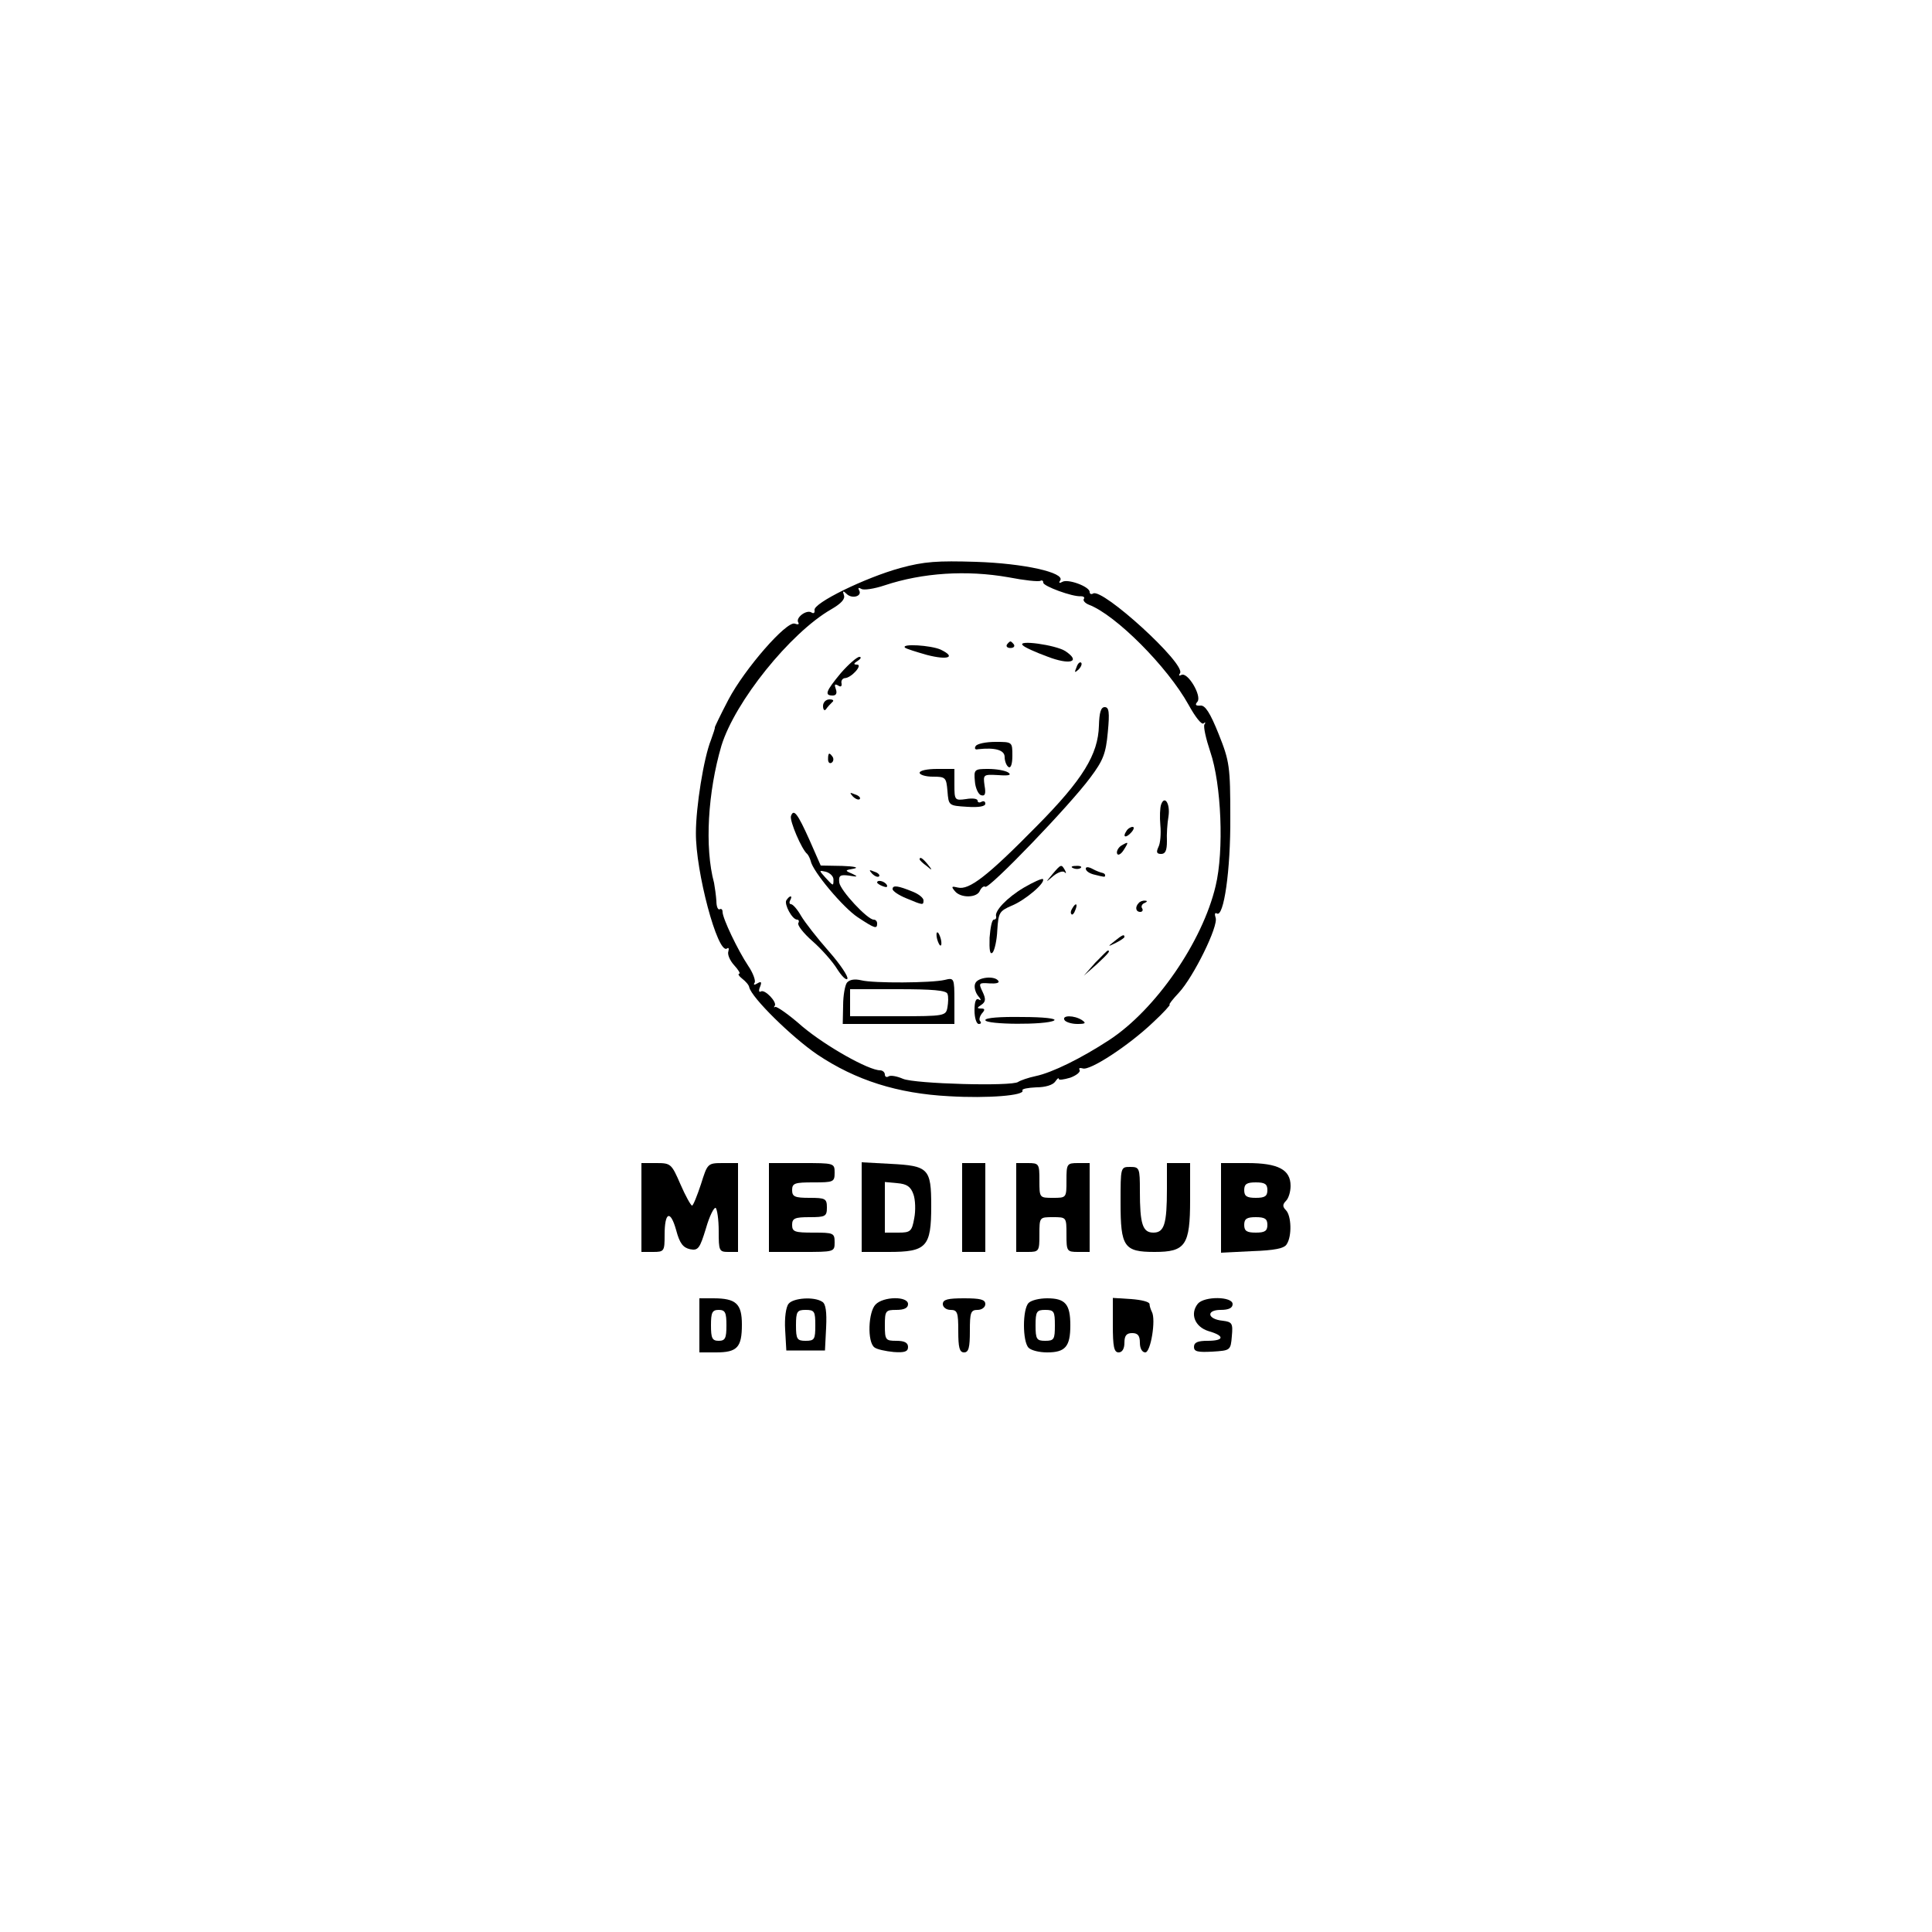
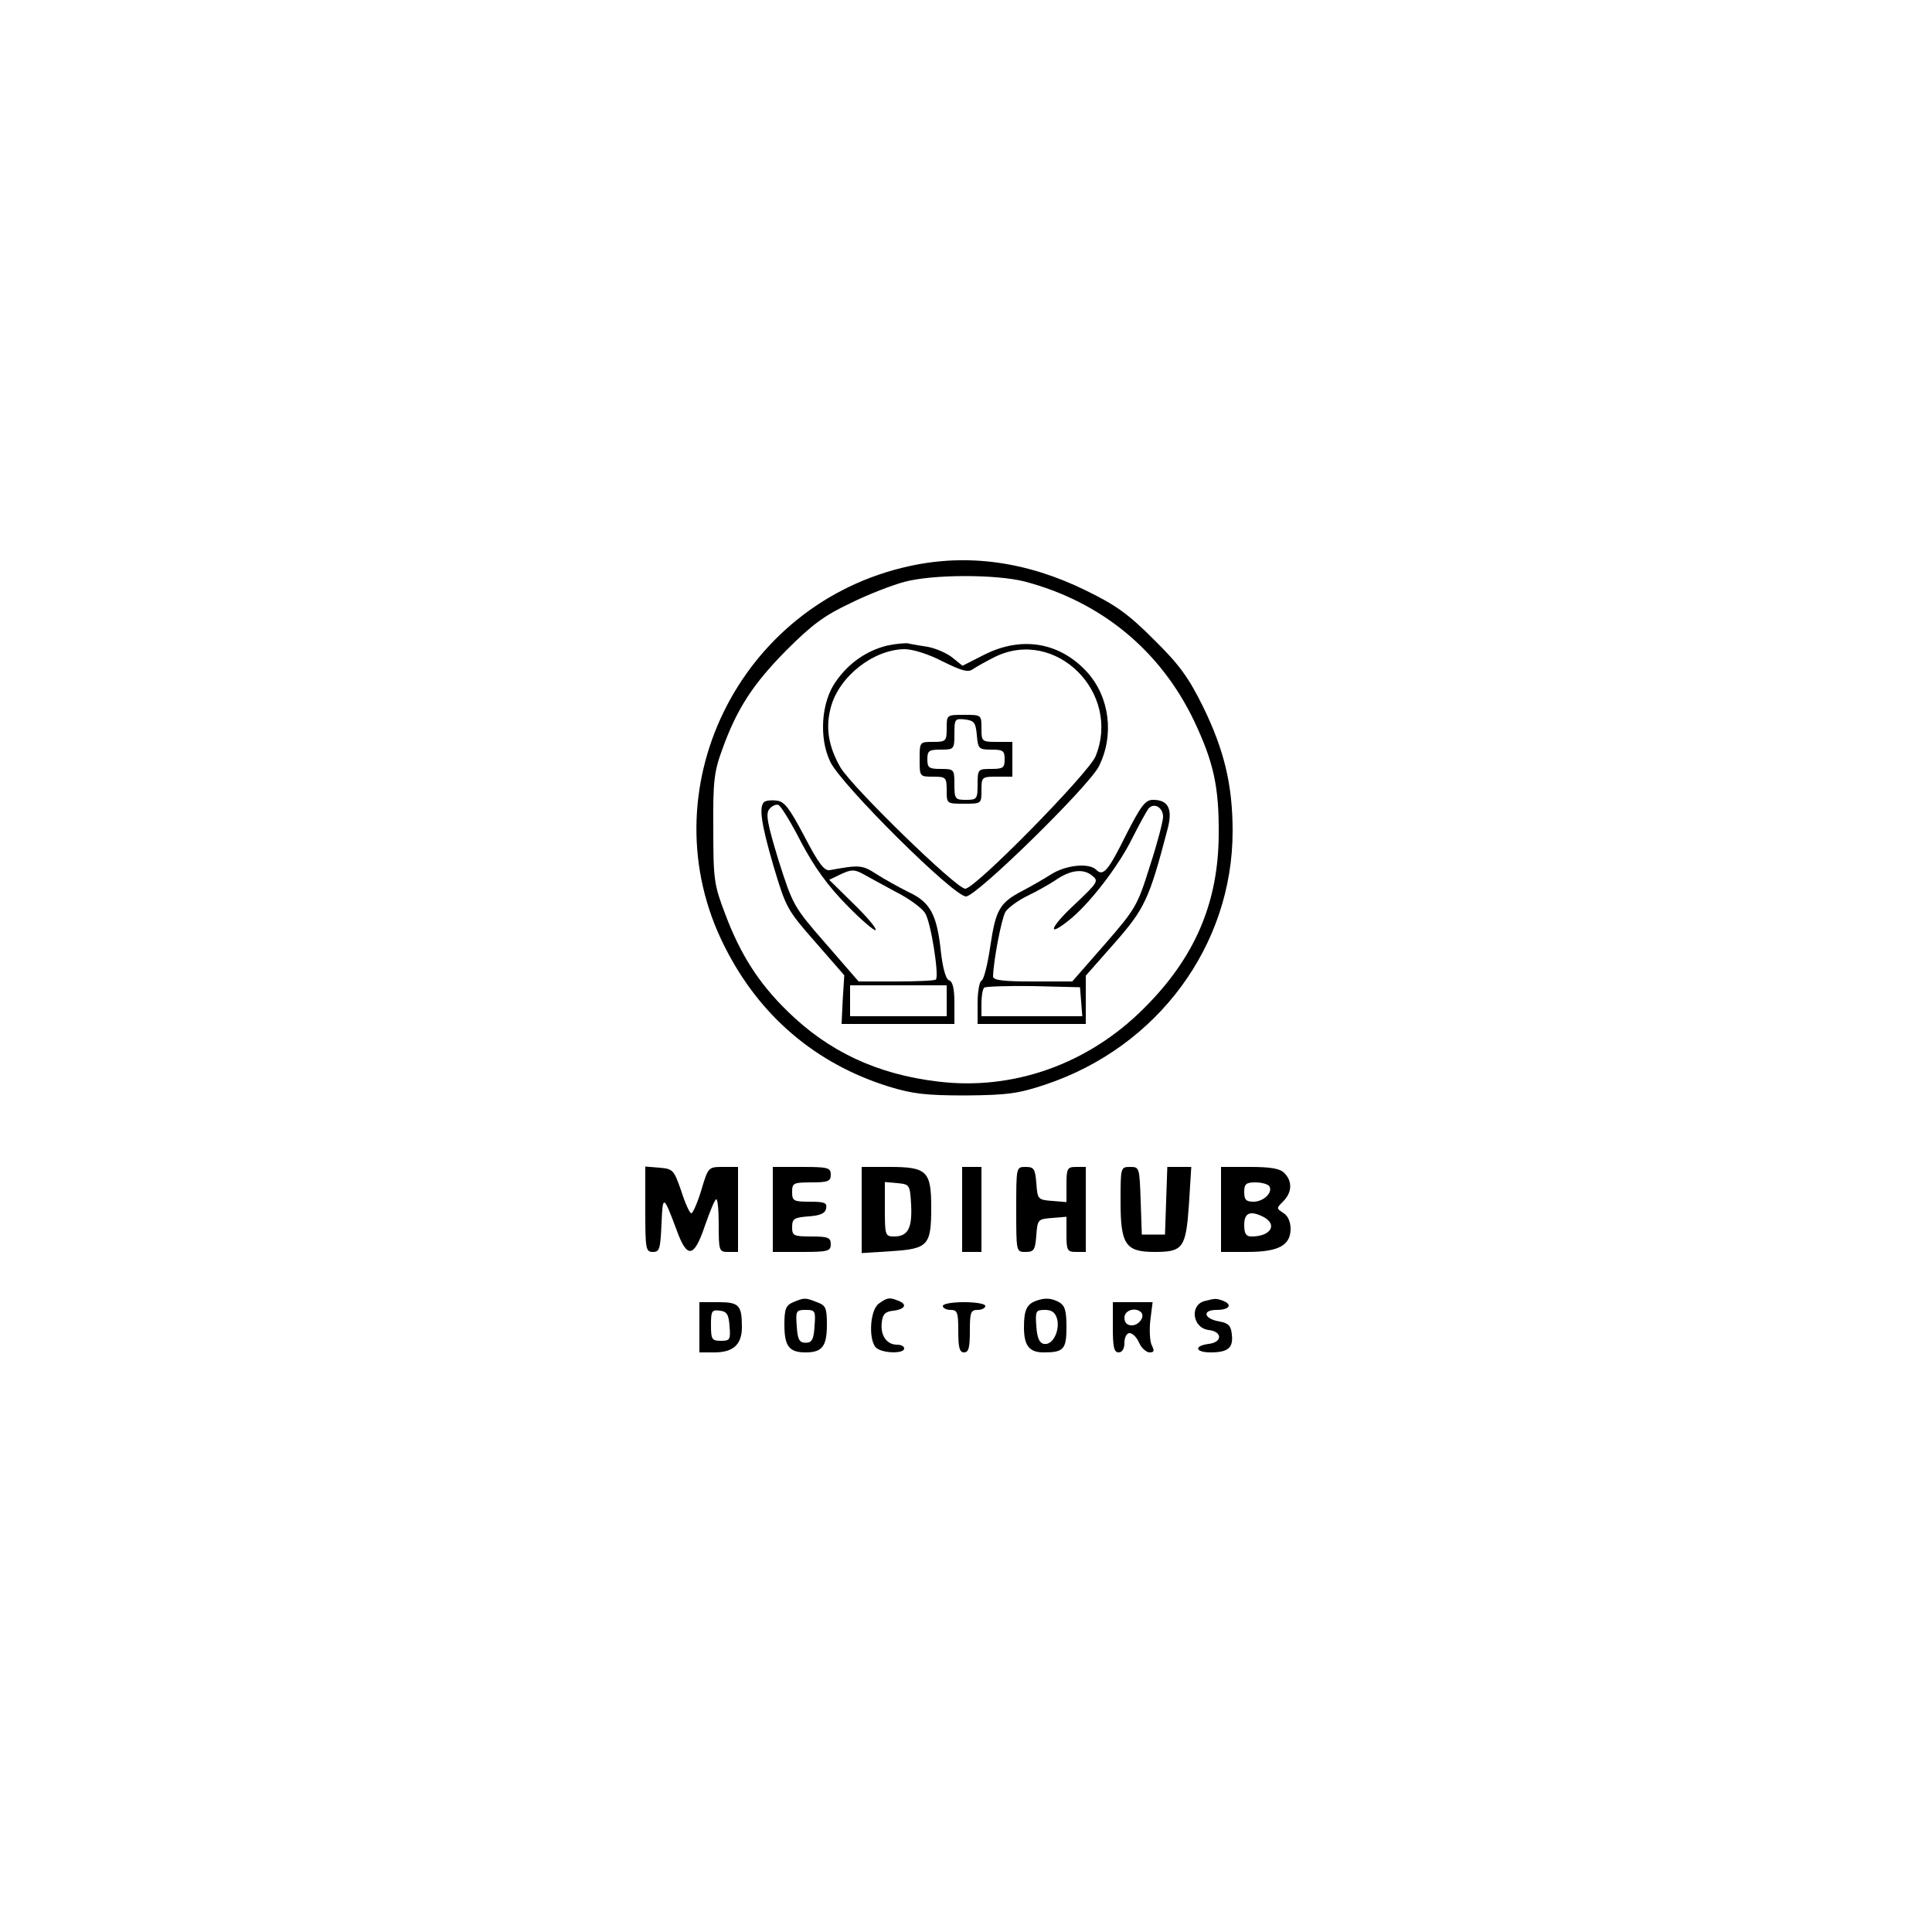
<svg xmlns="http://www.w3.org/2000/svg" version="1.0" width="500pt" height="500pt" viewBox="0 0 500 500" preserveAspectRatio="xMidYMid meet">
  <g transform="translate(0,500) scale(0.1,-0.1)" fill="#000000" stroke="none">
-     <path d="M2330 3530 c-91 -25 -226 -91 -222 -109 1 -7 -2 -10 -8 -6 -13 8 -42 -14 -34 -26 3 -5 -1 -6 -9 -3 -21 8 -130 -117 -172 -197 -20 -38 -35 -70 -35 -71 1 -2 -4 -16 -10 -33 -19 -47 -39 -174 -39 -240 -1 -100 56 -314 80 -300 5 4 6 0 4 -7 -3 -8 4 -24 15 -36 11 -12 17 -22 13 -22 -4 0 -1 -6 8 -13 9 -7 17 -16 18 -22 6 -27 110 -129 176 -174 100 -67 208 -101 341 -108 101 -6 198 2 190 15 -2 4 14 7 36 8 23 0 43 6 49 15 5 7 9 11 9 7 0 -4 13 -2 30 3 16 6 27 15 24 20 -3 5 1 6 8 4 18 -7 119 59 182 119 27 25 46 46 43 46 -3 0 8 14 24 31 38 41 103 173 95 194 -3 9 -2 14 3 11 18 -12 36 112 35 249 0 131 -2 145 -30 215 -22 55 -35 75 -47 74 -13 -1 -15 2 -8 10 12 15 -26 79 -42 69 -6 -3 -7 -1 -3 5 15 24 -201 221 -225 206 -5 -3 -9 -1 -9 4 0 14 -57 35 -71 26 -7 -4 -10 -3 -5 4 12 20 -93 44 -219 48 -98 3 -133 1 -195 -16z m280 -24 c41 -8 78 -12 83 -9 4 2 7 0 7 -5 0 -9 76 -37 97 -35 7 0 11 -3 8 -7 -3 -4 3 -11 13 -15 69 -26 203 -160 258 -259 17 -31 34 -53 39 -48 4 4 6 2 2 -3 -3 -6 4 -37 15 -70 29 -84 36 -257 14 -348 -34 -144 -155 -320 -276 -399 -72 -47 -147 -84 -190 -93 -19 -4 -39 -11 -45 -15 -16 -12 -267 -5 -298 8 -16 7 -33 10 -38 6 -5 -3 -9 0 -9 5 0 6 -6 11 -12 11 -30 0 -140 62 -201 113 -35 31 -68 54 -71 51 -3 -2 -4 -1 -1 3 7 9 -26 44 -36 37 -5 -3 -6 3 -2 12 5 13 3 15 -7 9 -8 -5 -11 -4 -7 2 3 5 -4 25 -17 44 -26 39 -66 122 -66 139 0 6 -3 9 -7 7 -5 -3 -9 7 -9 21 -1 15 -4 36 -6 47 -25 92 -16 236 19 355 35 114 178 292 284 353 26 15 37 27 33 37 -4 11 -2 12 7 3 14 -14 42 -6 32 10 -3 6 -1 7 6 3 6 -4 33 0 60 9 99 33 213 40 321 21z" />
-     <path d="M2606 3332 c-3 -5 1 -9 9 -9 8 0 12 4 9 9 -3 4 -7 8 -9 8 -2 0 -6 -4 -9 -8z" />
-     <path d="M2647 3330 c4 -5 33 -18 63 -29 59 -23 89 -14 47 14 -25 16 -126 30 -110 15z" />
-     <path d="M2342 3324 c3 -3 29 -11 57 -19 54 -14 77 -6 35 14 -25 11 -102 16 -92 5z" />
-     <path d="M2176 3258 c-39 -47 -43 -58 -21 -58 9 0 12 6 8 17 -4 11 -3 14 6 9 7 -5 10 -2 9 5 -2 7 2 13 8 14 17 0 48 35 32 35 -10 0 -9 3 2 10 8 5 10 10 4 10 -6 0 -28 -19 -48 -42z" />
-     <path d="M2786 3273 c-6 -14 -5 -15 5 -6 7 7 10 15 7 18 -3 3 -9 -2 -12 -12z" />
-     <path d="M2130 3173 c0 -10 4 -14 8 -8 4 6 11 13 16 18 5 4 2 7 -7 7 -10 0 -17 -8 -17 -17z" />
-     <path d="M2844 3122 c-2 -74 -41 -139 -162 -261 -127 -129 -174 -165 -203 -158 -16 4 -18 3 -8 -9 15 -19 58 -18 65 1 4 8 10 13 14 10 10 -6 219 211 272 283 33 44 40 62 45 117 5 52 3 65 -8 65 -10 0 -14 -14 -15 -48z" />
-     <path d="M2525 3069 c-4 -6 -1 -10 6 -8 44 5 69 -2 69 -20 0 -11 5 -23 10 -26 6 -4 10 8 10 29 0 36 0 36 -44 36 -25 0 -48 -5 -51 -11z" />
-     <path d="M2143 3035 c0 -8 4 -12 9 -9 5 3 6 10 3 15 -9 13 -12 11 -12 -6z" />
-     <path d="M2380 3000 c0 -5 15 -10 34 -10 33 0 35 -2 38 -37 3 -38 3 -38 51 -41 30 -2 47 1 47 8 0 6 -4 8 -10 5 -5 -3 -10 -2 -10 3 0 5 -13 7 -30 4 -29 -4 -30 -3 -30 37 l0 41 -45 0 c-25 0 -45 -4 -45 -10z" />
-     <path d="M2523 2978 c1 -17 9 -34 16 -36 10 -3 13 3 9 25 -4 29 -3 29 36 27 27 -2 35 0 25 7 -8 5 -31 9 -51 9 -36 0 -38 -1 -35 -32z" />
-     <path d="M2207 2939 c7 -7 15 -10 18 -7 3 3 -2 9 -12 12 -14 6 -15 5 -6 -5z" />
-     <path d="M3005 2918 c-3 -8 -4 -32 -2 -54 2 -21 0 -47 -5 -56 -6 -13 -5 -18 7 -18 11 0 15 9 15 33 -1 17 1 47 4 64 5 33 -10 56 -19 31z" />
-     <path d="M2047 2888 c-4 -12 28 -87 42 -98 3 -3 7 -11 9 -18 5 -27 84 -121 122 -146 44 -29 50 -31 50 -16 0 6 -4 10 -9 10 -16 0 -86 75 -89 96 -2 18 2 21 25 18 23 -4 25 -3 8 5 -19 8 -19 9 5 13 14 3 0 6 -30 7 l-56 1 -29 66 c-31 69 -41 82 -48 62z m110 -164 c0 -18 0 -18 -21 5 -17 19 -17 19 1 15 11 -3 20 -12 20 -20z" />
-     <path d="M2915 2849 c-11 -16 -1 -19 13 -3 7 8 8 14 3 14 -5 0 -13 -5 -16 -11z" />
-     <path d="M2901 2811 c-7 -5 -12 -14 -10 -20 2 -6 10 -2 17 9 14 22 13 23 -7 11z" />
-     <path d="M2380 2776 c0 -2 8 -10 18 -17 15 -13 16 -12 3 4 -13 16 -21 21 -21 13z" />
-     <path d="M2724 2738 c-19 -23 -19 -23 2 -5 11 9 24 14 29 10 4 -5 5 -2 1 5 -9 16 -10 16 -32 -10z" />
-     <path d="M2778 2753 c7 -3 16 -2 19 1 4 3 -2 6 -13 5 -11 0 -14 -3 -6 -6z" />
-     <path d="M2810 2752 c0 -6 9 -12 20 -15 29 -7 30 -8 30 -2 0 3 -3 5 -7 6 -5 1 -16 5 -25 10 -11 6 -18 6 -18 1z" />
-     <path d="M2257 2739 c7 -7 15 -10 18 -7 3 3 -2 9 -12 12 -14 6 -15 5 -6 -5z" />
-     <path d="M2650 2703 c-44 -26 -77 -61 -72 -75 1 -5 -2 -8 -6 -8 -5 0 -9 -21 -11 -47 -1 -32 1 -45 8 -38 5 6 11 32 12 58 3 45 5 49 37 63 35 14 89 60 81 69 -3 2 -25 -8 -49 -22z" />
-     <path d="M2270 2716 c0 -2 7 -7 16 -10 8 -3 12 -2 9 4 -6 10 -25 14 -25 6z" />
-     <path d="M2310 2699 c0 -5 16 -16 36 -24 43 -18 44 -18 44 -5 0 6 -12 16 -27 22 -39 16 -53 18 -53 7z" />
-     <path d="M2035 2670 c-6 -10 15 -50 28 -50 4 0 6 -4 3 -9 -3 -5 13 -26 37 -47 23 -20 52 -53 63 -71 12 -19 24 -31 27 -26 3 5 -18 37 -48 71 -30 34 -62 75 -72 92 -9 16 -21 30 -26 30 -4 0 -5 5 -2 10 3 6 4 10 1 10 -3 0 -7 -4 -11 -10z" />
-     <path d="M2947 2663 c-10 -10 -8 -23 4 -23 5 0 8 4 5 9 -4 5 0 12 6 14 7 3 8 6 2 6 -6 1 -14 -2 -17 -6z" />
-     <path d="M2775 2649 c-4 -6 -5 -12 -2 -15 2 -3 7 2 10 11 7 17 1 20 -8 4z" />
-     <path d="M2424 2576 c1 -8 5 -18 8 -22 4 -3 5 1 4 10 -1 8 -5 18 -8 22 -4 3 -5 -1 -4 -10z" />
-     <path d="M2884 2564 c-18 -14 -18 -15 4 -4 12 6 22 13 22 15 0 8 -5 6 -26 -11z" />
-     <path d="M2834 2508 l-29 -33 33 29 c30 28 37 36 29 36 -2 0 -16 -15 -33 -32z" />
-     <path d="M2192 2457 c-5 -6 -10 -33 -10 -59 l-1 -48 144 0 145 0 0 60 c0 59 -1 60 -25 54 -34 -8 -184 -9 -216 -1 -17 4 -30 2 -37 -6z m260 -29 c3 -7 2 -23 0 -35 -4 -22 -7 -23 -128 -23 l-124 0 0 35 0 35 124 0 c89 0 125 -3 128 -12z" />
-     <path d="M2524 2455 c-4 -8 0 -23 7 -32 8 -9 9 -14 3 -10 -8 5 -12 -4 -12 -28 0 -19 5 -35 11 -35 6 0 7 3 4 7 -4 3 -2 12 4 20 9 10 8 13 -2 13 -11 0 -11 2 0 9 12 8 13 15 4 34 -11 23 -10 24 18 22 16 -1 26 1 23 6 -9 15 -54 10 -60 -6z" />
-     <path d="M2550 2360 c0 -12 159 -13 178 -1 8 5 -27 9 -82 9 -58 1 -96 -2 -96 -8z" />
-     <path d="M2755 2360 c3 -5 18 -10 33 -10 21 0 24 2 12 10 -20 13 -53 13 -45 0z" />
-     <path d="M1660 1875 l0 -115 30 0 c29 0 30 2 30 44 0 60 15 66 30 12 9 -34 18 -45 36 -49 21 -4 25 2 41 54 9 32 21 55 25 53 4 -3 8 -30 8 -60 0 -51 1 -54 25 -54 l25 0 0 115 0 115 -39 0 c-40 0 -40 -1 -57 -55 -10 -30 -20 -55 -23 -55 -3 0 -17 25 -30 55 -23 53 -25 55 -62 55 l-39 0 0 -115z" />
-     <path d="M1990 1875 l0 -115 85 0 c84 0 85 0 85 25 0 24 -3 25 -55 25 -48 0 -55 2 -55 20 0 17 7 20 45 20 41 0 45 2 45 25 0 23 -4 25 -45 25 -38 0 -45 3 -45 20 0 18 7 20 55 20 52 0 55 1 55 25 0 25 -1 25 -85 25 l-85 0 0 -115z" />
-     <path d="M2230 1876 l0 -116 70 0 c98 0 110 13 110 119 0 97 -7 104 -106 109 l-74 4 0 -116z m134 33 c5 -14 6 -42 2 -62 -6 -34 -10 -37 -41 -37 l-35 0 0 66 0 65 32 -3 c25 -2 35 -9 42 -29z" />
-     <path d="M2490 1875 l0 -115 30 0 30 0 0 115 0 115 -30 0 -30 0 0 -115z" />
-     <path d="M2630 1875 l0 -115 30 0 c29 0 30 2 30 45 0 45 0 45 35 45 35 0 35 0 35 -45 0 -43 1 -45 30 -45 l30 0 0 115 0 115 -30 0 c-29 0 -30 -2 -30 -45 0 -45 0 -45 -35 -45 -35 0 -35 0 -35 45 0 43 -1 45 -30 45 l-30 0 0 -115z" />
-     <path d="M3020 1923 c0 -91 -7 -113 -35 -113 -28 0 -35 22 -35 108 0 59 -1 62 -25 62 -25 0 -25 0 -25 -93 0 -114 9 -127 88 -127 80 0 92 17 92 135 l0 95 -30 0 -30 0 0 -67z" />
-     <path d="M3160 1874 l0 -116 80 4 c58 2 84 7 90 18 14 21 12 74 -2 88 -9 9 -9 15 0 24 7 7 12 24 12 39 0 42 -32 59 -112 59 l-68 0 0 -116z m120 46 c0 -16 -7 -20 -30 -20 -23 0 -30 4 -30 20 0 16 7 20 30 20 23 0 30 -4 30 -20z m0 -90 c0 -16 -7 -20 -30 -20 -23 0 -30 4 -30 20 0 16 7 20 30 20 23 0 30 -4 30 -20z" />
-     <path d="M1810 1570 l0 -70 43 0 c55 0 67 13 67 72 0 54 -15 68 -74 68 l-36 0 0 -70z m70 0 c0 -33 -3 -40 -20 -40 -17 0 -20 7 -20 40 0 33 3 40 20 40 17 0 20 -7 20 -40z" />
-     <path d="M2041 1626 c-7 -8 -11 -37 -9 -68 l3 -53 50 0 50 0 3 59 c2 41 -1 62 -10 67 -21 14 -75 10 -87 -5z m69 -56 c0 -36 -2 -40 -25 -40 -22 0 -25 4 -25 40 0 36 3 40 25 40 23 0 25 -4 25 -40z" />
-     <path d="M2266 1624 c-19 -19 -22 -97 -3 -111 6 -5 29 -10 50 -12 28 -2 37 1 37 13 0 11 -9 16 -30 16 -28 0 -30 2 -30 40 0 38 2 40 30 40 20 0 30 5 30 15 0 21 -64 20 -84 -1z" />
-     <path d="M2440 1625 c0 -8 9 -15 20 -15 18 0 20 -7 20 -55 0 -42 3 -55 15 -55 12 0 15 13 15 55 0 48 2 55 20 55 11 0 20 7 20 15 0 12 -13 15 -55 15 -42 0 -55 -3 -55 -15z" />
-     <path d="M2662 1628 c-16 -16 -16 -100 0 -116 7 -7 28 -12 48 -12 47 0 60 15 60 70 0 55 -13 70 -60 70 -20 0 -41 -5 -48 -12z m68 -58 c0 -36 -2 -40 -25 -40 -22 0 -25 4 -25 40 0 36 3 40 25 40 23 0 25 -4 25 -40z" />
-     <path d="M2880 1571 c0 -56 3 -71 15 -71 9 0 15 9 15 25 0 18 5 25 20 25 15 0 20 -7 20 -25 0 -15 6 -25 14 -25 14 0 28 85 17 105 -3 6 -6 15 -6 20 0 6 -21 11 -47 13 l-48 3 0 -70z" />
-     <path d="M3100 1626 c-21 -26 -8 -60 28 -71 42 -12 41 -25 -3 -25 -25 0 -35 -4 -35 -16 0 -12 10 -14 48 -12 46 3 47 3 50 40 3 33 1 37 -24 40 -40 4 -43 28 -5 28 21 0 31 5 31 15 0 20 -73 21 -90 1z" />
+     <path d="M2354 3535 c-443 -96 -681 -584 -479 -984 90 -180 236 -304 425 -363 62 -19 96 -23 200 -23 108 1 136 5 205 28 291 97 485 360 485 656 0 120 -22 210 -76 321 -38 77 -62 110 -128 175 -66 66 -98 89 -176 127 -153 75 -306 96 -456 63z m298 -40 c197 -52 350 -177 438 -360 51 -108 65 -171 64 -295 -1 -177 -62 -319 -194 -450 -144 -144 -338 -213 -533 -189 -158 19 -283 78 -389 182 -74 72 -122 147 -161 251 -29 76 -31 89 -31 221 -1 122 2 148 23 205 38 106 80 170 166 257 66 66 98 90 166 122 46 23 109 47 139 55 74 20 237 20 312 1z" />
+     <path d="M2295 3329 c-52 -13 -99 -45 -132 -93 -38 -53 -44 -147 -14 -208 29 -60 319 -348 351 -348 27 0 318 285 344 337 40 80 28 178 -30 243 -71 78 -170 95 -268 45 l-55 -28 -26 21 c-15 12 -43 24 -64 28 -20 3 -43 7 -51 9 -8 1 -33 -1 -55 -6z m145 -41 c51 -25 66 -29 79 -19 9 6 34 20 56 31 157 77 328 -93 260 -258 -19 -44 -311 -342 -337 -342 -23 0 -293 263 -323 314 -31 54 -39 103 -25 155 21 80 110 150 191 151 21 0 63 -13 99 -32z" />
+     <path d="M2450 3115 c0 -33 -2 -35 -35 -35 -35 0 -35 0 -35 -45 0 -45 0 -45 35 -45 33 0 35 -2 35 -35 0 -35 0 -35 45 -35 45 0 45 0 45 35 0 34 1 35 40 35 l40 0 0 45 0 45 -40 0 c-39 0 -40 1 -40 35 0 35 0 35 -45 35 -45 0 -45 0 -45 -35z m78 -17 c3 -36 5 -38 38 -38 30 0 34 -3 34 -25 0 -22 -4 -25 -35 -25 -34 0 -35 -1 -35 -40 0 -38 -2 -40 -30 -40 -28 0 -30 2 -30 40 0 39 -1 40 -35 40 -31 0 -35 3 -35 25 0 22 4 25 35 25 34 0 35 1 35 41 0 38 1 40 28 37 23 -3 27 -8 30 -40z" />
+     <path d="M1977 2924 c-13 -14 -7 -56 25 -166 32 -107 35 -113 108 -196 l75 -86 -4 -63 -3 -63 146 0 146 0 0 54 c0 36 -4 56 -14 59 -8 3 -16 30 -21 74 -10 95 -27 128 -83 154 -26 13 -64 34 -84 47 -37 24 -44 24 -121 10 -14 -2 -29 18 -65 87 -39 74 -52 91 -72 93 -14 2 -29 0 -33 -4z m96 -103 c35 -66 69 -113 118 -163 38 -39 72 -68 75 -65 4 3 -22 34 -57 68 l-63 62 31 15 c26 12 34 12 55 1 14 -8 53 -29 86 -47 34 -17 68 -42 76 -55 15 -22 37 -163 28 -172 -3 -3 -49 -5 -103 -5 l-97 0 -85 98 c-83 95 -85 99 -122 215 -29 95 -34 121 -24 133 6 8 17 13 23 11 6 -1 33 -45 59 -96z m377 -411 l0 -40 -125 0 -125 0 0 40 0 40 125 0 125 0 0 -40z" />
+     <path d="M2915 2841 c-47 -95 -60 -110 -78 -92 -19 19 -80 12 -117 -12 -19 -12 -52 -31 -73 -42 -60 -31 -70 -49 -84 -143 -7 -48 -17 -88 -23 -90 -5 -2 -10 -28 -10 -58 l0 -54 140 0 140 0 0 63 0 62 75 85 c77 88 89 112 136 292 15 54 3 78 -37 78 -20 0 -31 -15 -69 -89z m95 45 c0 -11 -15 -69 -34 -127 -32 -102 -36 -110 -117 -203 l-84 -96 -102 0 c-76 0 -103 3 -103 13 1 41 22 150 32 167 7 11 33 30 58 42 25 12 56 30 70 39 38 27 72 32 95 14 19 -15 18 -17 -42 -74 -65 -60 -76 -90 -17 -43 52 41 128 139 164 212 18 36 37 70 42 77 14 17 38 4 38 -21z m-212 -478 l3 -38 -130 0 -131 0 0 33 c0 19 3 37 7 41 4 3 61 5 127 4 l121 -3 3 -37z" />
+     <path d="M1670 1871 c0 -104 1 -111 20 -111 17 0 19 8 22 73 3 76 5 75 39 -16 27 -75 45 -73 73 10 12 34 24 65 29 69 4 4 7 -25 7 -64 0 -70 1 -72 25 -72 l25 0 0 110 0 110 -38 0 c-39 0 -39 0 -57 -60 -10 -33 -22 -60 -26 -60 -4 0 -16 26 -26 58 -19 54 -21 57 -56 60 l-37 3 0 -110z" />
+     <path d="M2000 1870 l0 -110 75 0 c68 0 75 2 75 20 0 17 -7 20 -50 20 -46 0 -50 2 -50 24 0 22 5 25 42 28 31 2 44 8 46 21 3 14 -4 17 -42 17 -42 0 -46 2 -46 25 0 23 3 25 50 25 43 0 50 3 50 20 0 18 -7 20 -75 20 l-75 0 0 -110z" />
+     <path d="M2230 1869 l0 -112 77 5 c95 6 103 15 103 113 0 94 -11 105 -108 105 l-72 0 0 -111z m128 13 c3 -60 -8 -82 -44 -82 -23 0 -24 3 -24 71 l0 70 33 -3 c31 -3 32 -4 35 -56z" />
+     <path d="M2490 1870 l0 -110 25 0 25 0 0 110 0 110 -25 0 -25 0 0 -110z" />
+     <path d="M2630 1870 c0 -110 0 -110 24 -110 22 0 25 5 28 43 3 41 4 42 41 45 l37 3 0 -45 c0 -42 2 -46 25 -46 l25 0 0 110 0 110 -25 0 c-23 0 -25 -4 -25 -46 l0 -45 -37 3 c-37 3 -38 4 -41 46 -3 37 -6 42 -28 42 -24 0 -24 0 -24 -110z" />
+     <path d="M2900 1890 c0 -111 13 -130 88 -130 74 0 81 10 89 123 l6 97 -31 0 -31 0 -3 -87 -3 -88 -30 0 -30 0 -3 88 c-3 85 -3 87 -27 87 -25 0 -25 -1 -25 -90z" />
+     <path d="M3160 1870 l0 -110 68 0 c81 0 112 17 112 60 0 18 -7 34 -19 41 -18 12 -18 12 0 30 23 23 24 52 3 73 -11 12 -36 16 -90 16 l-74 0 0 -110z m125 60 c10 -16 -15 -40 -41 -40 -19 0 -24 5 -24 25 0 21 5 25 29 25 17 0 33 -5 36 -10z m-14 -80 c36 -20 17 -50 -32 -50 -14 0 -19 7 -19 30 0 32 16 38 51 20z" />
+     <path d="M2053 1630 c-19 -8 -23 -17 -23 -58 0 -56 12 -72 55 -72 43 0 55 16 55 72 0 43 -3 50 -26 58 -30 12 -32 12 -61 0z m55 -62 c-2 -35 -7 -43 -23 -43 -16 0 -21 8 -23 43 -3 39 -2 42 23 42 25 0 26 -3 23 -42z" />
+     <path d="M2274 1626 c-24 -18 -27 -101 -4 -116 20 -13 70 -13 70 0 0 6 -8 10 -19 10 -26 0 -43 24 -39 57 2 22 9 29 31 31 30 4 36 17 11 26 -22 9 -28 8 -50 -8z" />
+     <path d="M2680 1633 c-23 -9 -30 -24 -30 -68 0 -48 14 -65 51 -65 52 0 59 8 59 66 0 42 -4 55 -19 64 -21 11 -37 12 -61 3z m56 -47 c7 -31 -12 -68 -34 -64 -12 2 -18 15 -20 46 -3 39 -1 42 22 42 19 0 27 -7 32 -24z" />
+     <path d="M3118 1633 c-40 -10 -32 -70 10 -75 36 -4 36 -32 0 -36 -39 -5 -35 -22 5 -22 45 0 59 12 55 46 -2 23 -9 30 -32 34 -41 7 -46 30 -7 30 33 0 42 14 15 24 -17 6 -19 6 -46 -1z" />
+     <path d="M1810 1565 l0 -65 39 0 c49 0 71 21 71 65 0 57 -7 65 -61 65 l-49 0 0 -65z m78 3 c3 -35 1 -38 -22 -38 -24 0 -26 4 -26 41 0 36 2 40 23 37 18 -2 23 -10 25 -40z" />
+     <path d="M2440 1620 c0 -5 9 -10 20 -10 18 0 20 -7 20 -55 0 -42 3 -55 15 -55 12 0 15 13 15 55 0 48 2 55 20 55 11 0 20 5 20 10 0 6 -25 10 -55 10 -30 0 -55 -4 -55 -10z" />
+     <path d="M2880 1565 c0 -51 3 -65 15 -65 9 0 15 9 15 25 0 14 6 25 13 25 8 0 19 -11 25 -25 6 -14 19 -25 27 -25 12 0 13 4 6 18 -5 9 -7 38 -4 65 l6 47 -52 0 -51 0 0 -65z m73 39 c11 -11 -5 -34 -24 -34 -12 0 -19 7 -19 20 0 19 28 28 43 14z" />
  </g>
</svg>
